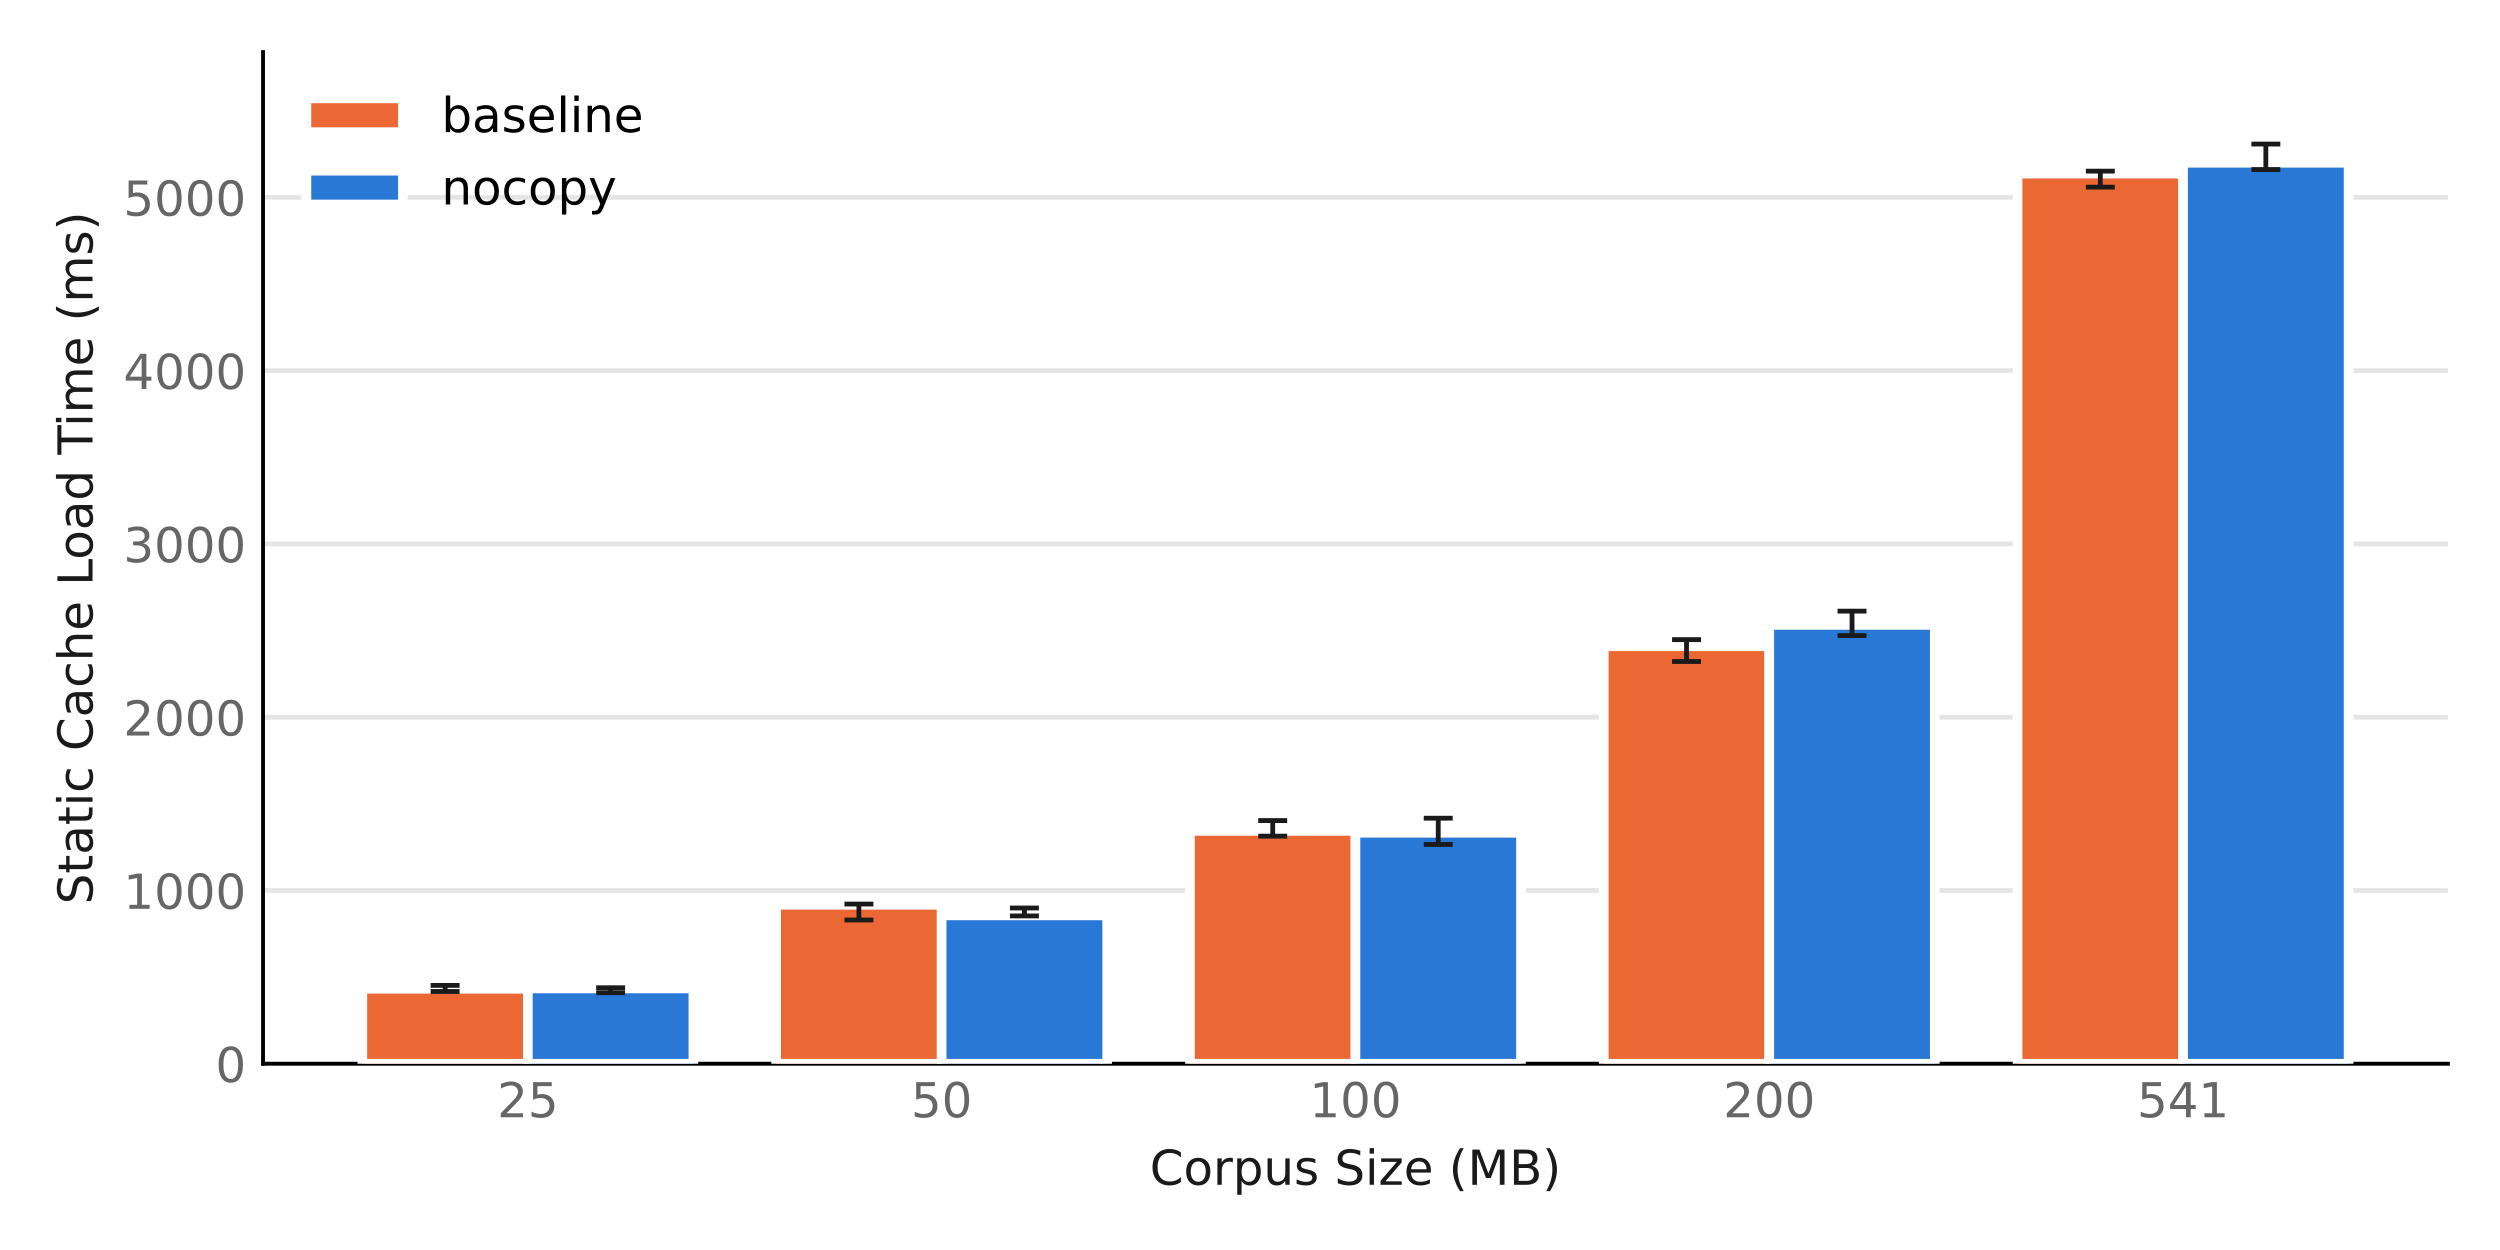
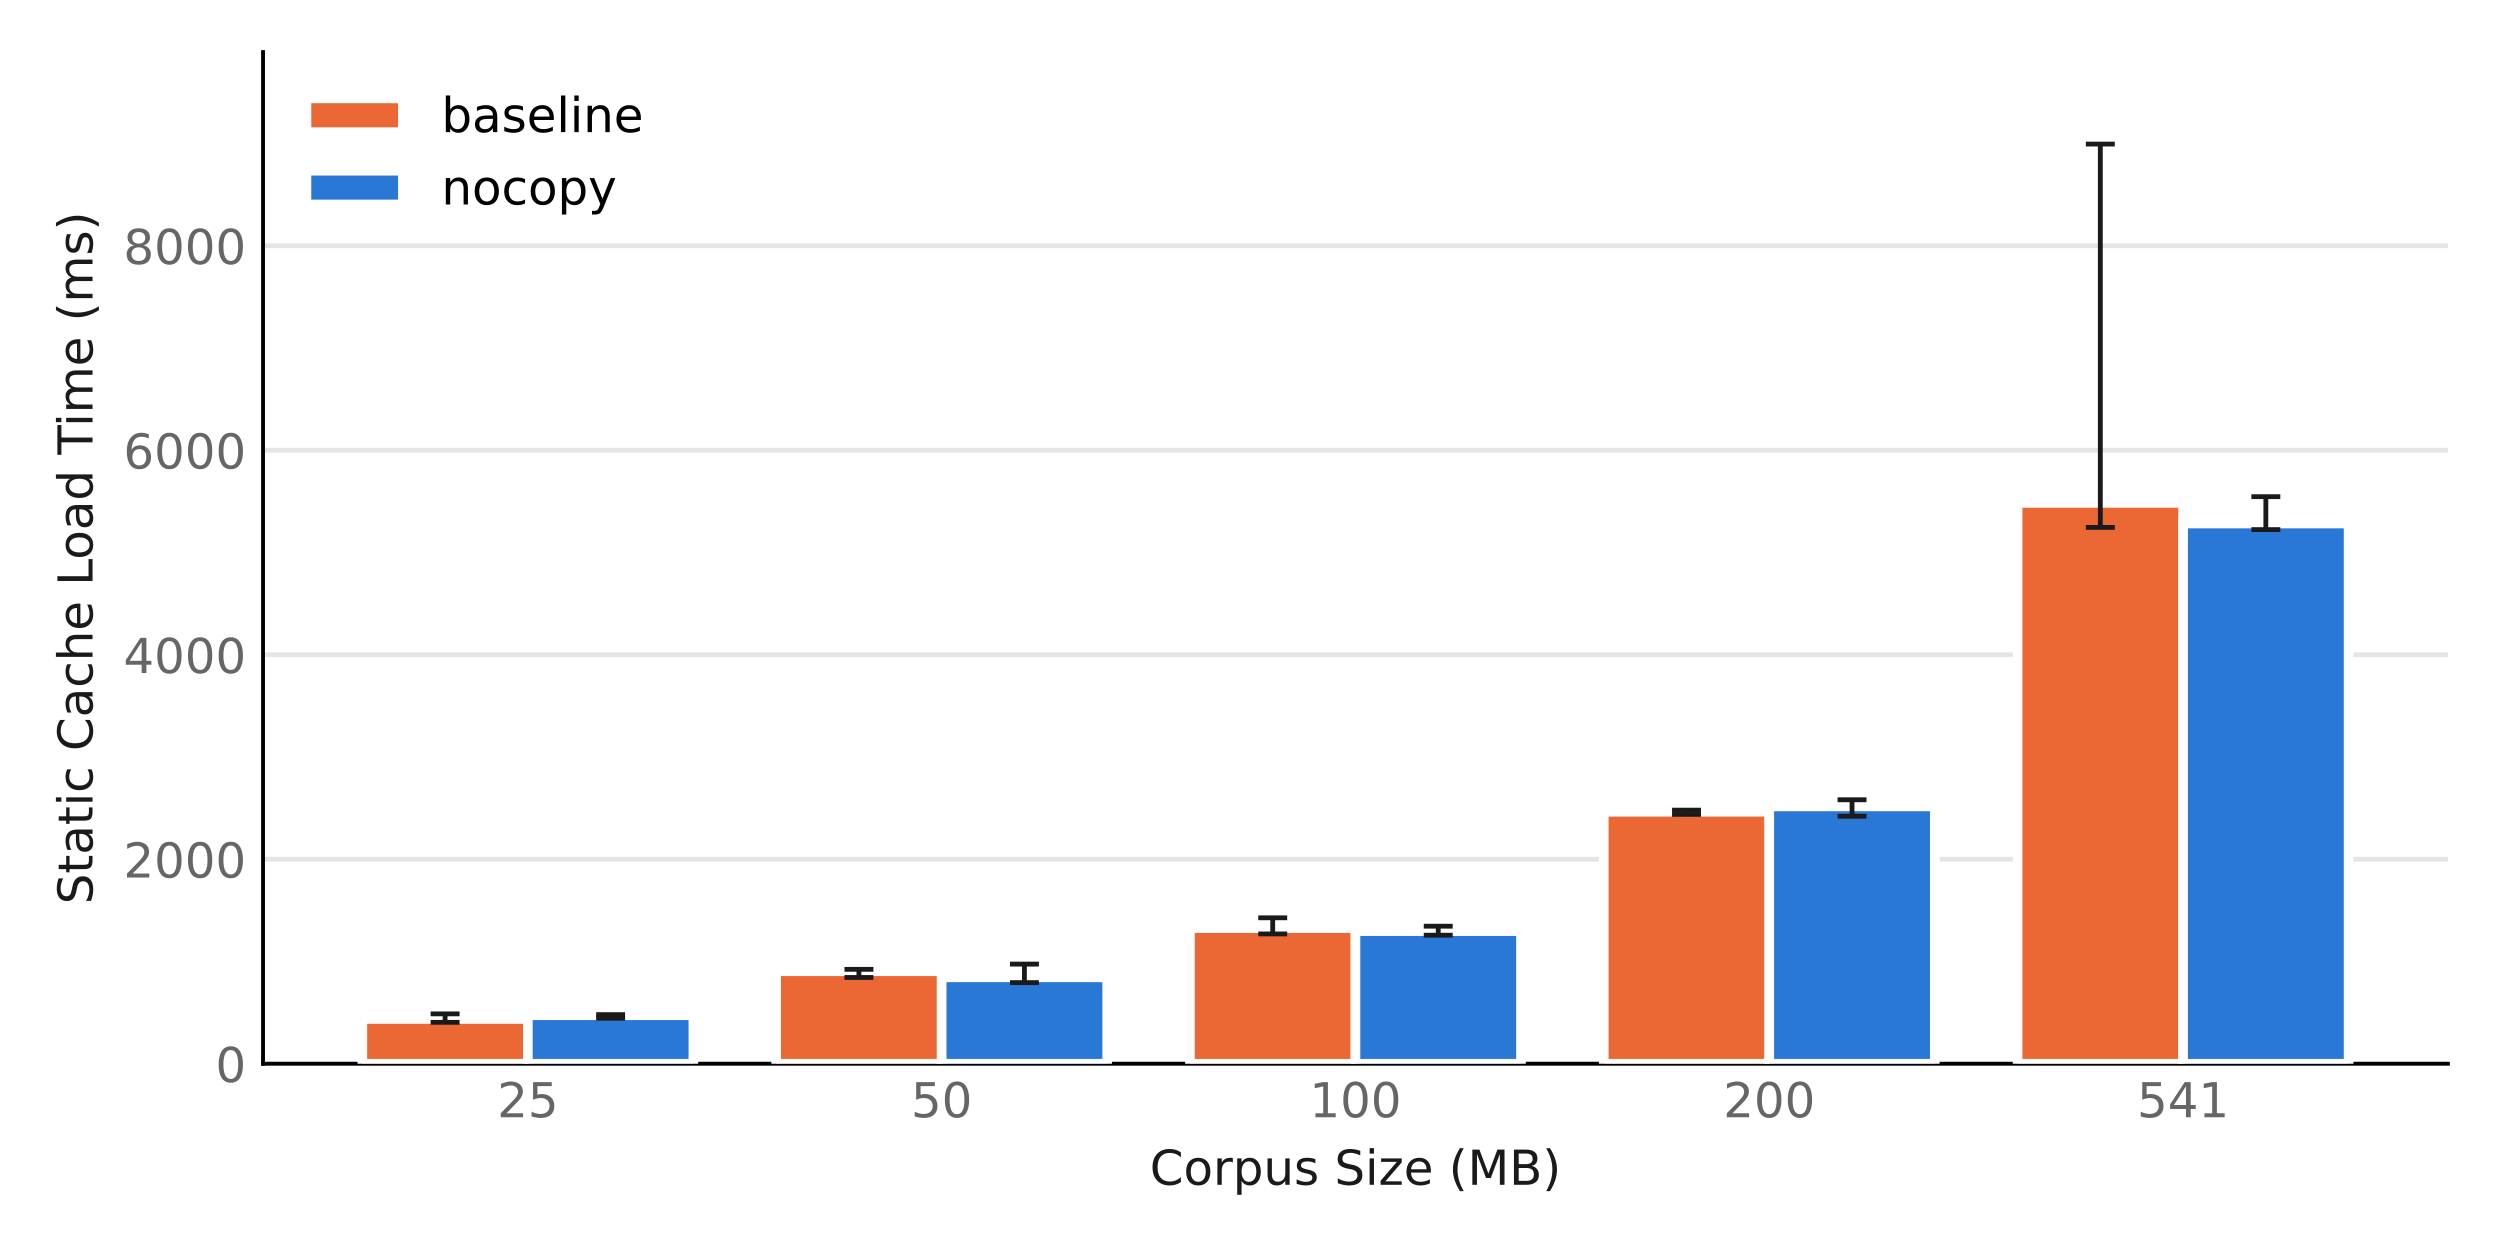
<svg xmlns="http://www.w3.org/2000/svg" xmlns:xlink="http://www.w3.org/1999/xlink" width="518.4pt" height="259.2pt" viewBox="0 0 518.4 259.2" version="1.1">
  <defs>
    <style type="text/css">*{stroke-linejoin: round; stroke-linecap: butt}</style>
  </defs>
  <g id="figure_1">
    <g id="patch_1">
      <path d="M 0 259.2  L 518.4 259.2  L 518.4 0  L 0 0  z " style="fill: #ffffff" />
    </g>
    <g id="axes_1">
      <g id="patch_2">
        <path d="M 54.542 220.578  L 507.6 220.578  L 507.6 10.8  L 54.542 10.8  z " style="fill: #ffffff" />
      </g>
      <g id="matplotlib.axis_1">
        <g id="xtick_1">
          <g id="line2d_1" />
          <g id="text_1">
            <g style="fill: #666666" transform="translate(103.0959 231.6753) scale(0.1 -0.1)">
              <defs>
                <path id="DejaVuSans-15" d="M 1228 531  L 3431 531  L 3431 0  L 469 0  L 469 531  Q 828 903 1448 1529  Q 2069 2156 2228 2338  Q 2531 2678 2651 2914  Q 2772 3150 2772 3378  Q 2772 3750 2511 3984  Q 2250 4219 1831 4219  Q 1534 4219 1204 4116  Q 875 4013 500 3803  L 500 4441  Q 881 4594 1212 4672  Q 1544 4750 1819 4750  Q 2544 4750 2975 4387  Q 3406 4025 3406 3419  Q 3406 3131 3298 2873  Q 3191 2616 2906 2266  Q 2828 2175 2409 1742  Q 1991 1309 1228 531  z " transform="scale(0.015625)" />
                <path id="DejaVuSans-18" d="M 691 4666  L 3169 4666  L 3169 4134  L 1269 4134  L 1269 2991  Q 1406 3038 1543 3061  Q 1681 3084 1819 3084  Q 2600 3084 3056 2656  Q 3513 2228 3513 1497  Q 3513 744 3044 326  Q 2575 -91 1722 -91  Q 1428 -91 1123 -41  Q 819 9 494 109  L 494 744  Q 775 591 1075 516  Q 1375 441 1709 441  Q 2250 441 2565 725  Q 2881 1009 2881 1497  Q 2881 1984 2565 2268  Q 2250 2553 1709 2553  Q 1456 2553 1204 2497  Q 953 2441 691 2322  L 691 4666  z " transform="scale(0.015625)" />
              </defs>
              <use xlink:href="#DejaVuSans-15" />
              <use xlink:href="#DejaVuSans-18" transform="translate(63.625 0)" />
            </g>
          </g>
        </g>
        <g id="xtick_2">
          <g id="line2d_2" />
          <g id="text_2">
            <g style="fill: #666666" transform="translate(188.9023 231.6753) scale(0.1 -0.1)">
              <defs>
                <path id="DejaVuSans-13" d="M 2034 4250  Q 1547 4250 1301 3770  Q 1056 3291 1056 2328  Q 1056 1369 1301 889  Q 1547 409 2034 409  Q 2525 409 2770 889  Q 3016 1369 3016 2328  Q 3016 3291 2770 3770  Q 2525 4250 2034 4250  z M 2034 4750  Q 2819 4750 3233 4129  Q 3647 3509 3647 2328  Q 3647 1150 3233 529  Q 2819 -91 2034 -91  Q 1250 -91 836 529  Q 422 1150 422 2328  Q 422 3509 836 4129  Q 1250 4750 2034 4750  z " transform="scale(0.015625)" />
              </defs>
              <use xlink:href="#DejaVuSans-18" />
              <use xlink:href="#DejaVuSans-13" transform="translate(63.625 0)" />
            </g>
          </g>
        </g>
        <g id="xtick_3">
          <g id="line2d_3" />
          <g id="text_3">
            <g style="fill: #666666" transform="translate(271.5274 231.6753) scale(0.1 -0.1)">
              <defs>
                <path id="DejaVuSans-14" d="M 794 531  L 1825 531  L 1825 4091  L 703 3866  L 703 4441  L 1819 4666  L 2450 4666  L 2450 531  L 3481 531  L 3481 0  L 794 0  L 794 531  z " transform="scale(0.015625)" />
              </defs>
              <use xlink:href="#DejaVuSans-14" />
              <use xlink:href="#DejaVuSans-13" transform="translate(63.625 0)" />
              <use xlink:href="#DejaVuSans-13" transform="translate(127.25 0)" />
            </g>
          </g>
        </g>
        <g id="xtick_4">
          <g id="line2d_4" />
          <g id="text_4">
            <g style="fill: #666666" transform="translate(357.3338 231.6753) scale(0.1 -0.1)">
              <use xlink:href="#DejaVuSans-15" />
              <use xlink:href="#DejaVuSans-13" transform="translate(63.625 0)" />
              <use xlink:href="#DejaVuSans-13" transform="translate(127.25 0)" />
            </g>
          </g>
        </g>
        <g id="xtick_5">
          <g id="line2d_5" />
          <g id="text_5">
            <g style="fill: #666666" transform="translate(443.1402 231.6753) scale(0.1 -0.1)">
              <defs>
                <path id="DejaVuSans-17" d="M 2419 4116  L 825 1625  L 2419 1625  L 2419 4116  z M 2253 4666  L 3047 4666  L 3047 1625  L 3713 1625  L 3713 1100  L 3047 1100  L 3047 0  L 2419 0  L 2419 1100  L 313 1100  L 313 1709  L 2253 4666  z " transform="scale(0.015625)" />
              </defs>
              <use xlink:href="#DejaVuSans-18" />
              <use xlink:href="#DejaVuSans-17" transform="translate(63.625 0)" />
              <use xlink:href="#DejaVuSans-14" transform="translate(127.25 0)" />
            </g>
          </g>
        </g>
        <g id="text_6">
          <g style="fill: #1a1a1a" transform="translate(238.429 245.6761) scale(0.1 -0.1)">
            <defs>
              <path id="DejaVuSans-26" d="M 4122 4306  L 4122 3641  Q 3803 3938 3442 4084  Q 3081 4231 2675 4231  Q 1875 4231 1450 3742  Q 1025 3253 1025 2328  Q 1025 1406 1450 917  Q 1875 428 2675 428  Q 3081 428 3442 575  Q 3803 722 4122 1019  L 4122 359  Q 3791 134 3420 21  Q 3050 -91 2638 -91  Q 1578 -91 968 557  Q 359 1206 359 2328  Q 359 3453 968 4101  Q 1578 4750 2638 4750  Q 3056 4750 3426 4639  Q 3797 4528 4122 4306  z " transform="scale(0.015625)" />
              <path id="DejaVuSans-52" d="M 1959 3097  Q 1497 3097 1228 2736  Q 959 2375 959 1747  Q 959 1119 1226 758  Q 1494 397 1959 397  Q 2419 397 2687 759  Q 2956 1122 2956 1747  Q 2956 2369 2687 2733  Q 2419 3097 1959 3097  z M 1959 3584  Q 2709 3584 3137 3096  Q 3566 2609 3566 1747  Q 3566 888 3137 398  Q 2709 -91 1959 -91  Q 1206 -91 779 398  Q 353 888 353 1747  Q 353 2609 779 3096  Q 1206 3584 1959 3584  z " transform="scale(0.015625)" />
              <path id="DejaVuSans-55" d="M 2631 2963  Q 2534 3019 2420 3045  Q 2306 3072 2169 3072  Q 1681 3072 1420 2755  Q 1159 2438 1159 1844  L 1159 0  L 581 0  L 581 3500  L 1159 3500  L 1159 2956  Q 1341 3275 1631 3429  Q 1922 3584 2338 3584  Q 2397 3584 2469 3576  Q 2541 3569 2628 3553  L 2631 2963  z " transform="scale(0.015625)" />
              <path id="DejaVuSans-53" d="M 1159 525  L 1159 -1331  L 581 -1331  L 581 3500  L 1159 3500  L 1159 2969  Q 1341 3281 1617 3432  Q 1894 3584 2278 3584  Q 2916 3584 3314 3078  Q 3713 2572 3713 1747  Q 3713 922 3314 415  Q 2916 -91 2278 -91  Q 1894 -91 1617 61  Q 1341 213 1159 525  z M 3116 1747  Q 3116 2381 2855 2742  Q 2594 3103 2138 3103  Q 1681 3103 1420 2742  Q 1159 2381 1159 1747  Q 1159 1113 1420 752  Q 1681 391 2138 391  Q 2594 391 2855 752  Q 3116 1113 3116 1747  z " transform="scale(0.015625)" />
              <path id="DejaVuSans-58" d="M 544 1381  L 544 3500  L 1119 3500  L 1119 1403  Q 1119 906 1312 657  Q 1506 409 1894 409  Q 2359 409 2629 706  Q 2900 1003 2900 1516  L 2900 3500  L 3475 3500  L 3475 0  L 2900 0  L 2900 538  Q 2691 219 2414 64  Q 2138 -91 1772 -91  Q 1169 -91 856 284  Q 544 659 544 1381  z M 1991 3584  L 1991 3584  z " transform="scale(0.015625)" />
              <path id="DejaVuSans-56" d="M 2834 3397  L 2834 2853  Q 2591 2978 2328 3040  Q 2066 3103 1784 3103  Q 1356 3103 1142 2972  Q 928 2841 928 2578  Q 928 2378 1081 2264  Q 1234 2150 1697 2047  L 1894 2003  Q 2506 1872 2764 1633  Q 3022 1394 3022 966  Q 3022 478 2636 193  Q 2250 -91 1575 -91  Q 1294 -91 989 -36  Q 684 19 347 128  L 347 722  Q 666 556 975 473  Q 1284 391 1588 391  Q 1994 391 2212 530  Q 2431 669 2431 922  Q 2431 1156 2273 1281  Q 2116 1406 1581 1522  L 1381 1569  Q 847 1681 609 1914  Q 372 2147 372 2553  Q 372 3047 722 3315  Q 1072 3584 1716 3584  Q 2034 3584 2315 3537  Q 2597 3491 2834 3397  z " transform="scale(0.015625)" />
              <path id="DejaVuSans-3" transform="scale(0.015625)" />
              <path id="DejaVuSans-36" d="M 3425 4513  L 3425 3897  Q 3066 4069 2747 4153  Q 2428 4238 2131 4238  Q 1616 4238 1336 4038  Q 1056 3838 1056 3469  Q 1056 3159 1242 3001  Q 1428 2844 1947 2747  L 2328 2669  Q 3034 2534 3370 2195  Q 3706 1856 3706 1288  Q 3706 609 3251 259  Q 2797 -91 1919 -91  Q 1588 -91 1214 -16  Q 841 59 441 206  L 441 856  Q 825 641 1194 531  Q 1563 422 1919 422  Q 2459 422 2753 634  Q 3047 847 3047 1241  Q 3047 1584 2836 1778  Q 2625 1972 2144 2069  L 1759 2144  Q 1053 2284 737 2584  Q 422 2884 422 3419  Q 422 4038 858 4394  Q 1294 4750 2059 4750  Q 2388 4750 2728 4690  Q 3069 4631 3425 4513  z " transform="scale(0.015625)" />
              <path id="DejaVuSans-4c" d="M 603 3500  L 1178 3500  L 1178 0  L 603 0  L 603 3500  z M 603 4863  L 1178 4863  L 1178 4134  L 603 4134  L 603 4863  z " transform="scale(0.015625)" />
              <path id="DejaVuSans-5d" d="M 353 3500  L 3084 3500  L 3084 2975  L 922 459  L 3084 459  L 3084 0  L 275 0  L 275 525  L 2438 3041  L 353 3041  L 353 3500  z " transform="scale(0.015625)" />
              <path id="DejaVuSans-48" d="M 3597 1894  L 3597 1613  L 953 1613  Q 991 1019 1311 708  Q 1631 397 2203 397  Q 2534 397 2845 478  Q 3156 559 3463 722  L 3463 178  Q 3153 47 2828 -22  Q 2503 -91 2169 -91  Q 1331 -91 842 396  Q 353 884 353 1716  Q 353 2575 817 3079  Q 1281 3584 2069 3584  Q 2775 3584 3186 3129  Q 3597 2675 3597 1894  z M 3022 2063  Q 3016 2534 2758 2815  Q 2500 3097 2075 3097  Q 1594 3097 1305 2825  Q 1016 2553 972 2059  L 3022 2063  z " transform="scale(0.015625)" />
              <path id="DejaVuSans-b" d="M 1984 4856  Q 1566 4138 1362 3434  Q 1159 2731 1159 2009  Q 1159 1288 1364 580  Q 1569 -128 1984 -844  L 1484 -844  Q 1016 -109 783 600  Q 550 1309 550 2009  Q 550 2706 781 3412  Q 1013 4119 1484 4856  L 1984 4856  z " transform="scale(0.015625)" />
              <path id="DejaVuSans-30" d="M 628 4666  L 1569 4666  L 2759 1491  L 3956 4666  L 4897 4666  L 4897 0  L 4281 0  L 4281 4097  L 3078 897  L 2444 897  L 1241 4097  L 1241 0  L 628 0  L 628 4666  z " transform="scale(0.015625)" />
              <path id="DejaVuSans-25" d="M 1259 2228  L 1259 519  L 2272 519  Q 2781 519 3026 730  Q 3272 941 3272 1375  Q 3272 1813 3026 2020  Q 2781 2228 2272 2228  L 1259 2228  z M 1259 4147  L 1259 2741  L 2194 2741  Q 2656 2741 2882 2914  Q 3109 3088 3109 3444  Q 3109 3797 2882 3972  Q 2656 4147 2194 4147  L 1259 4147  z M 628 4666  L 2241 4666  Q 2963 4666 3353 4366  Q 3744 4066 3744 3513  Q 3744 3084 3544 2831  Q 3344 2578 2956 2516  Q 3422 2416 3680 2098  Q 3938 1781 3938 1306  Q 3938 681 3513 340  Q 3088 0 2303 0  L 628 0  L 628 4666  z " transform="scale(0.015625)" />
              <path id="DejaVuSans-c" d="M 513 4856  L 1013 4856  Q 1481 4119 1714 3412  Q 1947 2706 1947 2009  Q 1947 1309 1714 600  Q 1481 -109 1013 -844  L 513 -844  Q 928 -128 1133 580  Q 1338 1288 1338 2009  Q 1338 2731 1133 3434  Q 928 4138 513 4856  z " transform="scale(0.015625)" />
            </defs>
            <use xlink:href="#DejaVuSans-26" />
            <use xlink:href="#DejaVuSans-52" transform="translate(69.82812 0)" />
            <use xlink:href="#DejaVuSans-55" transform="translate(131.0156 0)" />
            <use xlink:href="#DejaVuSans-53" transform="translate(172.125 0)" />
            <use xlink:href="#DejaVuSans-58" transform="translate(235.6094 0)" />
            <use xlink:href="#DejaVuSans-56" transform="translate(298.9844 0)" />
            <use xlink:href="#DejaVuSans-3" transform="translate(351.0781 0)" />
            <use xlink:href="#DejaVuSans-36" transform="translate(382.8594 0)" />
            <use xlink:href="#DejaVuSans-4c" transform="translate(446.3438 0)" />
            <use xlink:href="#DejaVuSans-5d" transform="translate(474.125 0)" />
            <use xlink:href="#DejaVuSans-48" transform="translate(526.6094 0)" />
            <use xlink:href="#DejaVuSans-3" transform="translate(588.1406 0)" />
            <use xlink:href="#DejaVuSans-b" transform="translate(619.9219 0)" />
            <use xlink:href="#DejaVuSans-30" transform="translate(658.9375 0)" />
            <use xlink:href="#DejaVuSans-25" transform="translate(745.2188 0)" />
            <use xlink:href="#DejaVuSans-c" transform="translate(813.8281 0)" />
          </g>
        </g>
      </g>
      <g id="matplotlib.axis_2">
        <g id="ytick_1">
          <g id="line2d_6">
            <path d="M 54.542 220.578  L 507.6 220.578  " clip-path="url(#pd736103875)" style="fill: none; stroke: #e5e5e5; stroke-linecap: square" />
          </g>
          <g id="line2d_7" />
          <g id="text_7">
            <g style="fill: #666666" transform="translate(44.67984 224.3765) scale(0.1 -0.1)">
              <use xlink:href="#DejaVuSans-13" />
            </g>
          </g>
        </g>
        <g id="ytick_2">
          <g id="line2d_8">
-             <path d="M 54.542 184.646  L 507.6 184.646  " clip-path="url(#pd736103875)" style="fill: none; stroke: #e5e5e5; stroke-linecap: square" />
+             <path d="M 54.542 178.172  L 507.6 178.172  " clip-path="url(#pd736103875)" style="fill: none; stroke: #e5e5e5; stroke-linecap: square" />
          </g>
          <g id="line2d_9" />
          <g id="text_8">
-             <g style="fill: #666666" transform="translate(25.59234 188.4452) scale(0.1 -0.1)">
-               <use xlink:href="#DejaVuSans-14" />
+             <g style="fill: #666666" transform="translate(25.59234 181.9705) scale(0.1 -0.1)">
+               <use xlink:href="#DejaVuSans-15" />
              <use xlink:href="#DejaVuSans-13" transform="translate(63.625 0)" />
              <use xlink:href="#DejaVuSans-13" transform="translate(127.25 0)" />
              <use xlink:href="#DejaVuSans-13" transform="translate(190.875 0)" />
            </g>
          </g>
        </g>
        <g id="ytick_3">
          <g id="line2d_10">
-             <path d="M 54.542 148.715  L 507.6 148.715  " clip-path="url(#pd736103875)" style="fill: none; stroke: #e5e5e5; stroke-linecap: square" />
+             <path d="M 54.542 135.766  L 507.6 135.766  " clip-path="url(#pd736103875)" style="fill: none; stroke: #e5e5e5; stroke-linecap: square" />
          </g>
          <g id="line2d_11" />
          <g id="text_9">
-             <g style="fill: #666666" transform="translate(25.59234 152.5138) scale(0.1 -0.1)">
-               <use xlink:href="#DejaVuSans-15" />
+             <g style="fill: #666666" transform="translate(25.59234 139.5645) scale(0.1 -0.1)">
+               <use xlink:href="#DejaVuSans-17" />
              <use xlink:href="#DejaVuSans-13" transform="translate(63.625 0)" />
              <use xlink:href="#DejaVuSans-13" transform="translate(127.25 0)" />
              <use xlink:href="#DejaVuSans-13" transform="translate(190.875 0)" />
            </g>
          </g>
        </g>
        <g id="ytick_4">
          <g id="line2d_12">
-             <path d="M 54.542 112.784  L 507.6 112.784  " clip-path="url(#pd736103875)" style="fill: none; stroke: #e5e5e5; stroke-linecap: square" />
+             <path d="M 54.542 93.36  L 507.6 93.36  " clip-path="url(#pd736103875)" style="fill: none; stroke: #e5e5e5; stroke-linecap: square" />
          </g>
          <g id="line2d_13" />
          <g id="text_10">
-             <g style="fill: #666666" transform="translate(25.59234 116.5825) scale(0.1 -0.1)">
-               <defs>
-                 <path id="DejaVuSans-16" d="M 2597 2516  Q 3050 2419 3304 2112  Q 3559 1806 3559 1356  Q 3559 666 3084 287  Q 2609 -91 1734 -91  Q 1441 -91 1130 -33  Q 819 25 488 141  L 488 750  Q 750 597 1062 519  Q 1375 441 1716 441  Q 2309 441 2620 675  Q 2931 909 2931 1356  Q 2931 1769 2642 2001  Q 2353 2234 1838 2234  L 1294 2234  L 1294 2753  L 1863 2753  Q 2328 2753 2575 2939  Q 2822 3125 2822 3475  Q 2822 3834 2567 4026  Q 2313 4219 1838 4219  Q 1578 4219 1281 4162  Q 984 4106 628 3988  L 628 4550  Q 988 4650 1302 4700  Q 1616 4750 1894 4750  Q 2613 4750 3031 4423  Q 3450 4097 3450 3541  Q 3450 3153 3228 2886  Q 3006 2619 2597 2516  z " transform="scale(0.015625)" />
-               </defs>
-               <use xlink:href="#DejaVuSans-16" />
+             <g style="fill: #666666" transform="translate(25.59234 97.15851) scale(0.1 -0.1)">
+               <defs>
+                 <path id="DejaVuSans-19" d="M 2113 2584  Q 1688 2584 1439 2293  Q 1191 2003 1191 1497  Q 1191 994 1439 701  Q 1688 409 2113 409  Q 2538 409 2786 701  Q 3034 994 3034 1497  Q 3034 2003 2786 2293  Q 2538 2584 2113 2584  z M 3366 4563  L 3366 3988  Q 3128 4100 2886 4159  Q 2644 4219 2406 4219  Q 1781 4219 1451 3797  Q 1122 3375 1075 2522  Q 1259 2794 1537 2939  Q 1816 3084 2150 3084  Q 2853 3084 3261 2657  Q 3669 2231 3669 1497  Q 3669 778 3244 343  Q 2819 -91 2113 -91  Q 1303 -91 875 529  Q 447 1150 447 2328  Q 447 3434 972 4092  Q 1497 4750 2381 4750  Q 2619 4750 2861 4703  Q 3103 4656 3366 4563  z " transform="scale(0.015625)" />
+               </defs>
+               <use xlink:href="#DejaVuSans-19" />
              <use xlink:href="#DejaVuSans-13" transform="translate(63.625 0)" />
              <use xlink:href="#DejaVuSans-13" transform="translate(127.25 0)" />
              <use xlink:href="#DejaVuSans-13" transform="translate(190.875 0)" />
            </g>
          </g>
        </g>
        <g id="ytick_5">
          <g id="line2d_14">
-             <path d="M 54.542 76.852  L 507.6 76.852  " clip-path="url(#pd736103875)" style="fill: none; stroke: #e5e5e5; stroke-linecap: square" />
+             <path d="M 54.542 50.954  L 507.6 50.954  " clip-path="url(#pd736103875)" style="fill: none; stroke: #e5e5e5; stroke-linecap: square" />
          </g>
          <g id="line2d_15" />
          <g id="text_11">
-             <g style="fill: #666666" transform="translate(25.59234 80.65117) scale(0.1 -0.1)">
-               <use xlink:href="#DejaVuSans-17" />
+             <g style="fill: #666666" transform="translate(25.59234 54.75251) scale(0.1 -0.1)">
+               <defs>
+                 <path id="DejaVuSans-1b" d="M 2034 2216  Q 1584 2216 1326 1975  Q 1069 1734 1069 1313  Q 1069 891 1326 650  Q 1584 409 2034 409  Q 2484 409 2743 651  Q 3003 894 3003 1313  Q 3003 1734 2745 1975  Q 2488 2216 2034 2216  z M 1403 2484  Q 997 2584 770 2862  Q 544 3141 544 3541  Q 544 4100 942 4425  Q 1341 4750 2034 4750  Q 2731 4750 3128 4425  Q 3525 4100 3525 3541  Q 3525 3141 3298 2862  Q 3072 2584 2669 2484  Q 3125 2378 3379 2068  Q 3634 1759 3634 1313  Q 3634 634 3220 271  Q 2806 -91 2034 -91  Q 1263 -91 848 271  Q 434 634 434 1313  Q 434 1759 690 2068  Q 947 2378 1403 2484  z M 1172 3481  Q 1172 3119 1398 2916  Q 1625 2713 2034 2713  Q 2441 2713 2670 2916  Q 2900 3119 2900 3481  Q 2900 3844 2670 4047  Q 2441 4250 2034 4250  Q 1625 4250 1398 4047  Q 1172 3844 1172 3481  z " transform="scale(0.015625)" />
+               </defs>
+               <use xlink:href="#DejaVuSans-1b" />
              <use xlink:href="#DejaVuSans-13" transform="translate(63.625 0)" />
              <use xlink:href="#DejaVuSans-13" transform="translate(127.25 0)" />
              <use xlink:href="#DejaVuSans-13" transform="translate(190.875 0)" />
            </g>
          </g>
        </g>
-         <g id="ytick_6">
-           <g id="line2d_16">
-             <path d="M 54.542 40.921  L 507.6 40.921  " clip-path="url(#pd736103875)" style="fill: none; stroke: #e5e5e5; stroke-linecap: square" />
-           </g>
-           <g id="line2d_17" />
-           <g id="text_12">
-             <g style="fill: #666666" transform="translate(25.59234 44.71984) scale(0.1 -0.1)">
-               <use xlink:href="#DejaVuSans-18" />
-               <use xlink:href="#DejaVuSans-13" transform="translate(63.625 0)" />
-               <use xlink:href="#DejaVuSans-13" transform="translate(127.25 0)" />
-               <use xlink:href="#DejaVuSans-13" transform="translate(190.875 0)" />
-             </g>
-           </g>
-         </g>
-         <g id="text_13">
+         <g id="text_12">
          <g style="fill: #1a1a1a" transform="translate(19.19 187.5005) rotate(-90) scale(0.1 -0.1)">
            <defs>
              <path id="DejaVuSans-57" d="M 1172 4494  L 1172 3500  L 2356 3500  L 2356 3053  L 1172 3053  L 1172 1153  Q 1172 725 1289 603  Q 1406 481 1766 481  L 2356 481  L 2356 0  L 1766 0  Q 1100 0 847 248  Q 594 497 594 1153  L 594 3053  L 172 3053  L 172 3500  L 594 3500  L 594 4494  L 1172 4494  z " transform="scale(0.015625)" />
              <path id="DejaVuSans-44" d="M 2194 1759  Q 1497 1759 1228 1600  Q 959 1441 959 1056  Q 959 750 1161 570  Q 1363 391 1709 391  Q 2188 391 2477 730  Q 2766 1069 2766 1631  L 2766 1759  L 2194 1759  z M 3341 1997  L 3341 0  L 2766 0  L 2766 531  Q 2569 213 2275 61  Q 1981 -91 1556 -91  Q 1019 -91 701 211  Q 384 513 384 1019  Q 384 1609 779 1909  Q 1175 2209 1959 2209  L 2766 2209  L 2766 2266  Q 2766 2663 2505 2880  Q 2244 3097 1772 3097  Q 1472 3097 1187 3025  Q 903 2953 641 2809  L 641 3341  Q 956 3463 1253 3523  Q 1550 3584 1831 3584  Q 2591 3584 2966 3190  Q 3341 2797 3341 1997  z " transform="scale(0.015625)" />
              <path id="DejaVuSans-46" d="M 3122 3366  L 3122 2828  Q 2878 2963 2633 3030  Q 2388 3097 2138 3097  Q 1578 3097 1268 2742  Q 959 2388 959 1747  Q 959 1106 1268 751  Q 1578 397 2138 397  Q 2388 397 2633 464  Q 2878 531 3122 666  L 3122 134  Q 2881 22 2623 -34  Q 2366 -91 2075 -91  Q 1284 -91 818 406  Q 353 903 353 1747  Q 353 2603 823 3093  Q 1294 3584 2113 3584  Q 2378 3584 2631 3529  Q 2884 3475 3122 3366  z " transform="scale(0.015625)" />
              <path id="DejaVuSans-4b" d="M 3513 2113  L 3513 0  L 2938 0  L 2938 2094  Q 2938 2591 2744 2837  Q 2550 3084 2163 3084  Q 1697 3084 1428 2787  Q 1159 2491 1159 1978  L 1159 0  L 581 0  L 581 4863  L 1159 4863  L 1159 2956  Q 1366 3272 1645 3428  Q 1925 3584 2291 3584  Q 2894 3584 3203 3211  Q 3513 2838 3513 2113  z " transform="scale(0.015625)" />
              <path id="DejaVuSans-2f" d="M 628 4666  L 1259 4666  L 1259 531  L 3531 531  L 3531 0  L 628 0  L 628 4666  z " transform="scale(0.015625)" />
              <path id="DejaVuSans-47" d="M 2906 2969  L 2906 4863  L 3481 4863  L 3481 0  L 2906 0  L 2906 525  Q 2725 213 2448 61  Q 2172 -91 1784 -91  Q 1150 -91 751 415  Q 353 922 353 1747  Q 353 2572 751 3078  Q 1150 3584 1784 3584  Q 2172 3584 2448 3432  Q 2725 3281 2906 2969  z M 947 1747  Q 947 1113 1208 752  Q 1469 391 1925 391  Q 2381 391 2643 752  Q 2906 1113 2906 1747  Q 2906 2381 2643 2742  Q 2381 3103 1925 3103  Q 1469 3103 1208 2742  Q 947 2381 947 1747  z " transform="scale(0.015625)" />
              <path id="DejaVuSans-37" d="M -19 4666  L 3928 4666  L 3928 4134  L 2272 4134  L 2272 0  L 1638 0  L 1638 4134  L -19 4134  L -19 4666  z " transform="scale(0.015625)" />
              <path id="DejaVuSans-50" d="M 3328 2828  Q 3544 3216 3844 3400  Q 4144 3584 4550 3584  Q 5097 3584 5394 3201  Q 5691 2819 5691 2113  L 5691 0  L 5113 0  L 5113 2094  Q 5113 2597 4934 2840  Q 4756 3084 4391 3084  Q 3944 3084 3684 2787  Q 3425 2491 3425 1978  L 3425 0  L 2847 0  L 2847 2094  Q 2847 2600 2669 2842  Q 2491 3084 2119 3084  Q 1678 3084 1418 2786  Q 1159 2488 1159 1978  L 1159 0  L 581 0  L 581 3500  L 1159 3500  L 1159 2956  Q 1356 3278 1631 3431  Q 1906 3584 2284 3584  Q 2666 3584 2933 3390  Q 3200 3197 3328 2828  z " transform="scale(0.015625)" />
            </defs>
            <use xlink:href="#DejaVuSans-36" />
            <use xlink:href="#DejaVuSans-57" transform="translate(63.48438 0)" />
            <use xlink:href="#DejaVuSans-44" transform="translate(102.6875 0)" />
            <use xlink:href="#DejaVuSans-57" transform="translate(163.9688 0)" />
            <use xlink:href="#DejaVuSans-4c" transform="translate(203.1719 0)" />
            <use xlink:href="#DejaVuSans-46" transform="translate(230.9531 0)" />
            <use xlink:href="#DejaVuSans-3" transform="translate(285.9375 0)" />
            <use xlink:href="#DejaVuSans-26" transform="translate(317.7188 0)" />
            <use xlink:href="#DejaVuSans-44" transform="translate(387.5469 0)" />
            <use xlink:href="#DejaVuSans-46" transform="translate(448.8281 0)" />
            <use xlink:href="#DejaVuSans-4b" transform="translate(503.8125 0)" />
            <use xlink:href="#DejaVuSans-48" transform="translate(567.1875 0)" />
            <use xlink:href="#DejaVuSans-3" transform="translate(628.7188 0)" />
            <use xlink:href="#DejaVuSans-2f" transform="translate(660.5 0)" />
            <use xlink:href="#DejaVuSans-52" transform="translate(714.4688 0)" />
            <use xlink:href="#DejaVuSans-44" transform="translate(775.6562 0)" />
            <use xlink:href="#DejaVuSans-47" transform="translate(836.9375 0)" />
            <use xlink:href="#DejaVuSans-3" transform="translate(900.4219 0)" />
            <use xlink:href="#DejaVuSans-37" transform="translate(932.2031 0)" />
            <use xlink:href="#DejaVuSans-4c" transform="translate(990.2031 0)" />
            <use xlink:href="#DejaVuSans-50" transform="translate(1017.984 0)" />
            <use xlink:href="#DejaVuSans-48" transform="translate(1115.391 0)" />
            <use xlink:href="#DejaVuSans-3" transform="translate(1176.922 0)" />
            <use xlink:href="#DejaVuSans-b" transform="translate(1208.703 0)" />
            <use xlink:href="#DejaVuSans-50" transform="translate(1247.719 0)" />
            <use xlink:href="#DejaVuSans-56" transform="translate(1345.125 0)" />
            <use xlink:href="#DejaVuSans-c" transform="translate(1397.219 0)" />
          </g>
        </g>
      </g>
      <g id="patch_3">
        <path d="M 54.542 220.578  L 54.542 10.8  " style="fill: none; stroke: #000000; stroke-width: 0.8; stroke-linejoin: miter; stroke-linecap: square" />
      </g>
      <g id="patch_4">
        <path d="M 54.542 220.578  L 507.6 220.578  " style="fill: none; stroke: #000000; stroke-width: 0.8; stroke-linejoin: miter; stroke-linecap: square" />
      </g>
      <g id="patch_5">
-         <path d="M 75.136 220.578  L 109.458 220.578  L 109.458 205.033  L 75.136 205.033  z " clip-path="url(#pd736103875)" style="fill: #eb6834; stroke: #ffffff; stroke-width: 2; stroke-linejoin: miter" />
+         <path d="M 75.136 220.578  L 109.458 220.578  L 109.458 211.294  L 75.136 211.294  z " clip-path="url(#pd736103875)" style="fill: #eb6834; stroke: #ffffff; stroke-width: 2; stroke-linejoin: miter" />
      </g>
      <g id="patch_6">
-         <path d="M 160.942 220.578  L 195.265 220.578  L 195.265 187.615  L 160.942 187.615  z " clip-path="url(#pd736103875)" style="fill: #eb6834; stroke: #ffffff; stroke-width: 2; stroke-linejoin: miter" />
+         <path d="M 160.942 220.578  L 195.265 220.578  L 195.265 201.403  L 160.942 201.403  z " clip-path="url(#pd736103875)" style="fill: #eb6834; stroke: #ffffff; stroke-width: 2; stroke-linejoin: miter" />
      </g>
      <g id="patch_7">
-         <path d="M 246.749 220.578  L 281.071 220.578  L 281.071 172.304  L 246.749 172.304  z " clip-path="url(#pd736103875)" style="fill: #eb6834; stroke: #ffffff; stroke-width: 2; stroke-linejoin: miter" />
+         <path d="M 246.749 220.578  L 281.071 220.578  L 281.071 192.45  L 246.749 192.45  z " clip-path="url(#pd736103875)" style="fill: #eb6834; stroke: #ffffff; stroke-width: 2; stroke-linejoin: miter" />
      </g>
      <g id="patch_8">
-         <path d="M 332.555 220.578  L 366.878 220.578  L 366.878 134.005  L 332.555 134.005  z " clip-path="url(#pd736103875)" style="fill: #eb6834; stroke: #ffffff; stroke-width: 2; stroke-linejoin: miter" />
+         <path d="M 332.555 220.578  L 366.878 220.578  L 366.878 168.331  L 332.555 168.331  z " clip-path="url(#pd736103875)" style="fill: #eb6834; stroke: #ffffff; stroke-width: 2; stroke-linejoin: miter" />
      </g>
      <g id="patch_9">
-         <path d="M 418.361 220.578  L 452.684 220.578  L 452.684 36.004  L 418.361 36.004  z " clip-path="url(#pd736103875)" style="fill: #eb6834; stroke: #ffffff; stroke-width: 2; stroke-linejoin: miter" />
+         <path d="M 418.361 220.578  L 452.684 220.578  L 452.684 104.287  L 418.361 104.287  z " clip-path="url(#pd736103875)" style="fill: #eb6834; stroke: #ffffff; stroke-width: 2; stroke-linejoin: miter" />
      </g>
      <g id="patch_10">
-         <path d="M 109.458 220.578  L 143.781 220.578  L 143.781 204.965  L 109.458 204.965  z " clip-path="url(#pd736103875)" style="fill: #2a78d6; stroke: #ffffff; stroke-width: 2; stroke-linejoin: miter" />
+         <path d="M 109.458 220.578  L 143.781 220.578  L 143.781 210.519  L 109.458 210.519  z " clip-path="url(#pd736103875)" style="fill: #2a78d6; stroke: #ffffff; stroke-width: 2; stroke-linejoin: miter" />
      </g>
      <g id="patch_11">
-         <path d="M 195.265 220.578  L 229.587 220.578  L 229.587 189.816  L 195.265 189.816  z " clip-path="url(#pd736103875)" style="fill: #2a78d6; stroke: #ffffff; stroke-width: 2; stroke-linejoin: miter" />
+         <path d="M 195.265 220.578  L 229.587 220.578  L 229.587 202.66  L 195.265 202.66  z " clip-path="url(#pd736103875)" style="fill: #2a78d6; stroke: #ffffff; stroke-width: 2; stroke-linejoin: miter" />
      </g>
      <g id="patch_12">
-         <path d="M 281.071 220.578  L 315.394 220.578  L 315.394 172.686  L 281.071 172.686  z " clip-path="url(#pd736103875)" style="fill: #2a78d6; stroke: #ffffff; stroke-width: 2; stroke-linejoin: miter" />
+         <path d="M 281.071 220.578  L 315.394 220.578  L 315.394 193.076  L 281.071 193.076  z " clip-path="url(#pd736103875)" style="fill: #2a78d6; stroke: #ffffff; stroke-width: 2; stroke-linejoin: miter" />
      </g>
      <g id="patch_13">
-         <path d="M 366.878 220.578  L 401.2 220.578  L 401.2 129.579  L 366.878 129.579  z " clip-path="url(#pd736103875)" style="fill: #2a78d6; stroke: #ffffff; stroke-width: 2; stroke-linejoin: miter" />
+         <path d="M 366.878 220.578  L 401.2 220.578  L 401.2 167.207  L 366.878 167.207  z " clip-path="url(#pd736103875)" style="fill: #2a78d6; stroke: #ffffff; stroke-width: 2; stroke-linejoin: miter" />
      </g>
      <g id="patch_14">
-         <path d="M 452.684 220.578  L 487.006 220.578  L 487.006 33.753  L 452.684 33.753  z " clip-path="url(#pd736103875)" style="fill: #2a78d6; stroke: #ffffff; stroke-width: 2; stroke-linejoin: miter" />
+         <path d="M 452.684 220.578  L 487.006 220.578  L 487.006 108.559  L 452.684 108.559  z " clip-path="url(#pd736103875)" style="fill: #2a78d6; stroke: #ffffff; stroke-width: 2; stroke-linejoin: miter" />
      </g>
      <g id="LineCollection_1">
-         <path d="M 92.297 205.599  L 92.297 204.333  " clip-path="url(#pd736103875)" style="fill: none; stroke: #1a1a1a" />
-         <path d="M 178.104 190.767  L 178.104 187.471  " clip-path="url(#pd736103875)" style="fill: none; stroke: #1a1a1a" />
-         <path d="M 263.91 173.389  L 263.91 170.151  " clip-path="url(#pd736103875)" style="fill: none; stroke: #1a1a1a" />
-         <path d="M 349.716 137.167  L 349.716 132.633  " clip-path="url(#pd736103875)" style="fill: none; stroke: #1a1a1a" />
-         <path d="M 435.523 38.802  L 435.523 35.491  " clip-path="url(#pd736103875)" style="fill: none; stroke: #1a1a1a" />
-       </g>
-       <g id="line2d_18">
+         <path d="M 92.297 211.994  L 92.297 210.236  " clip-path="url(#pd736103875)" style="fill: none; stroke: #1a1a1a" />
+         <path d="M 178.104 202.692  L 178.104 201  " clip-path="url(#pd736103875)" style="fill: none; stroke: #1a1a1a" />
+         <path d="M 263.91 193.664  L 263.91 190.314  " clip-path="url(#pd736103875)" style="fill: none; stroke: #1a1a1a" />
+         <path d="M 349.716 168.891  L 349.716 167.993  " clip-path="url(#pd736103875)" style="fill: none; stroke: #1a1a1a" />
+         <path d="M 435.523 109.363  L 435.523 29.871  " clip-path="url(#pd736103875)" style="fill: none; stroke: #1a1a1a" />
+       </g>
+       <g id="line2d_16">
        <defs>
          <path id="m936a6cdfe4" d="M 3 0  L -3 -0  " style="stroke: #1a1a1a" />
        </defs>
        <g clip-path="url(#pd736103875)">
-           <use xlink:href="#m936a6cdfe4" x="92.297" y="205.599" style="fill: #1f77b4; stroke: #1a1a1a" />
-           <use xlink:href="#m936a6cdfe4" x="178.104" y="190.767" style="fill: #1f77b4; stroke: #1a1a1a" />
-           <use xlink:href="#m936a6cdfe4" x="263.91" y="173.389" style="fill: #1f77b4; stroke: #1a1a1a" />
-           <use xlink:href="#m936a6cdfe4" x="349.716" y="137.167" style="fill: #1f77b4; stroke: #1a1a1a" />
-           <use xlink:href="#m936a6cdfe4" x="435.523" y="38.802" style="fill: #1f77b4; stroke: #1a1a1a" />
+           <use xlink:href="#m936a6cdfe4" x="92.297" y="211.994" style="fill: #1f77b4; stroke: #1a1a1a" />
+           <use xlink:href="#m936a6cdfe4" x="178.104" y="202.692" style="fill: #1f77b4; stroke: #1a1a1a" />
+           <use xlink:href="#m936a6cdfe4" x="263.91" y="193.664" style="fill: #1f77b4; stroke: #1a1a1a" />
+           <use xlink:href="#m936a6cdfe4" x="349.716" y="168.891" style="fill: #1f77b4; stroke: #1a1a1a" />
+           <use xlink:href="#m936a6cdfe4" x="435.523" y="109.363" style="fill: #1f77b4; stroke: #1a1a1a" />
+         </g>
+       </g>
+       <g id="line2d_17">
+         <g clip-path="url(#pd736103875)">
+           <use xlink:href="#m936a6cdfe4" x="92.297" y="210.236" style="fill: #1f77b4; stroke: #1a1a1a" />
+           <use xlink:href="#m936a6cdfe4" x="178.104" y="201" style="fill: #1f77b4; stroke: #1a1a1a" />
+           <use xlink:href="#m936a6cdfe4" x="263.91" y="190.314" style="fill: #1f77b4; stroke: #1a1a1a" />
+           <use xlink:href="#m936a6cdfe4" x="349.716" y="167.993" style="fill: #1f77b4; stroke: #1a1a1a" />
+           <use xlink:href="#m936a6cdfe4" x="435.523" y="29.871" style="fill: #1f77b4; stroke: #1a1a1a" />
+         </g>
+       </g>
+       <g id="LineCollection_2">
+         <path d="M 126.62 211.149  L 126.62 210.388  " clip-path="url(#pd736103875)" style="fill: none; stroke: #1a1a1a" />
+         <path d="M 212.426 203.758  L 212.426 199.914  " clip-path="url(#pd736103875)" style="fill: none; stroke: #1a1a1a" />
+         <path d="M 298.232 193.923  L 298.232 192.06  " clip-path="url(#pd736103875)" style="fill: none; stroke: #1a1a1a" />
+         <path d="M 384.039 169.253  L 384.039 165.839  " clip-path="url(#pd736103875)" style="fill: none; stroke: #1a1a1a" />
+         <path d="M 469.845 109.82  L 469.845 102.987  " clip-path="url(#pd736103875)" style="fill: none; stroke: #1a1a1a" />
+       </g>
+       <g id="line2d_18">
+         <g clip-path="url(#pd736103875)">
+           <use xlink:href="#m936a6cdfe4" x="126.62" y="211.149" style="fill: #1f77b4; stroke: #1a1a1a" />
+           <use xlink:href="#m936a6cdfe4" x="212.426" y="203.758" style="fill: #1f77b4; stroke: #1a1a1a" />
+           <use xlink:href="#m936a6cdfe4" x="298.232" y="193.923" style="fill: #1f77b4; stroke: #1a1a1a" />
+           <use xlink:href="#m936a6cdfe4" x="384.039" y="169.253" style="fill: #1f77b4; stroke: #1a1a1a" />
+           <use xlink:href="#m936a6cdfe4" x="469.845" y="109.82" style="fill: #1f77b4; stroke: #1a1a1a" />
        </g>
      </g>
      <g id="line2d_19">
        <g clip-path="url(#pd736103875)">
-           <use xlink:href="#m936a6cdfe4" x="92.297" y="204.333" style="fill: #1f77b4; stroke: #1a1a1a" />
-           <use xlink:href="#m936a6cdfe4" x="178.104" y="187.471" style="fill: #1f77b4; stroke: #1a1a1a" />
-           <use xlink:href="#m936a6cdfe4" x="263.91" y="170.151" style="fill: #1f77b4; stroke: #1a1a1a" />
-           <use xlink:href="#m936a6cdfe4" x="349.716" y="132.633" style="fill: #1f77b4; stroke: #1a1a1a" />
-           <use xlink:href="#m936a6cdfe4" x="435.523" y="35.491" style="fill: #1f77b4; stroke: #1a1a1a" />
-         </g>
-       </g>
-       <g id="LineCollection_2">
-         <path d="M 126.62 205.85  L 126.62 204.824  " clip-path="url(#pd736103875)" style="fill: none; stroke: #1a1a1a" />
-         <path d="M 212.426 189.929  L 212.426 188.28  " clip-path="url(#pd736103875)" style="fill: none; stroke: #1a1a1a" />
-         <path d="M 298.232 175.105  L 298.232 169.661  " clip-path="url(#pd736103875)" style="fill: none; stroke: #1a1a1a" />
-         <path d="M 384.039 131.799  L 384.039 126.727  " clip-path="url(#pd736103875)" style="fill: none; stroke: #1a1a1a" />
-         <path d="M 469.845 35.158  L 469.845 29.871  " clip-path="url(#pd736103875)" style="fill: none; stroke: #1a1a1a" />
-       </g>
-       <g id="line2d_20">
-         <g clip-path="url(#pd736103875)">
-           <use xlink:href="#m936a6cdfe4" x="126.62" y="205.85" style="fill: #1f77b4; stroke: #1a1a1a" />
-           <use xlink:href="#m936a6cdfe4" x="212.426" y="189.929" style="fill: #1f77b4; stroke: #1a1a1a" />
-           <use xlink:href="#m936a6cdfe4" x="298.232" y="175.105" style="fill: #1f77b4; stroke: #1a1a1a" />
-           <use xlink:href="#m936a6cdfe4" x="384.039" y="131.799" style="fill: #1f77b4; stroke: #1a1a1a" />
-           <use xlink:href="#m936a6cdfe4" x="469.845" y="35.158" style="fill: #1f77b4; stroke: #1a1a1a" />
-         </g>
-       </g>
-       <g id="line2d_21">
-         <g clip-path="url(#pd736103875)">
-           <use xlink:href="#m936a6cdfe4" x="126.62" y="204.824" style="fill: #1f77b4; stroke: #1a1a1a" />
-           <use xlink:href="#m936a6cdfe4" x="212.426" y="188.28" style="fill: #1f77b4; stroke: #1a1a1a" />
-           <use xlink:href="#m936a6cdfe4" x="298.232" y="169.661" style="fill: #1f77b4; stroke: #1a1a1a" />
-           <use xlink:href="#m936a6cdfe4" x="384.039" y="126.727" style="fill: #1f77b4; stroke: #1a1a1a" />
-           <use xlink:href="#m936a6cdfe4" x="469.845" y="29.871" style="fill: #1f77b4; stroke: #1a1a1a" />
+           <use xlink:href="#m936a6cdfe4" x="126.62" y="210.388" style="fill: #1f77b4; stroke: #1a1a1a" />
+           <use xlink:href="#m936a6cdfe4" x="212.426" y="199.914" style="fill: #1f77b4; stroke: #1a1a1a" />
+           <use xlink:href="#m936a6cdfe4" x="298.232" y="192.06" style="fill: #1f77b4; stroke: #1a1a1a" />
+           <use xlink:href="#m936a6cdfe4" x="384.039" y="165.839" style="fill: #1f77b4; stroke: #1a1a1a" />
+           <use xlink:href="#m936a6cdfe4" x="469.845" y="102.987" style="fill: #1f77b4; stroke: #1a1a1a" />
        </g>
      </g>
      <g id="legend_1">
        <g id="patch_15">
          <path d="M 63.542 27.398  L 83.542 27.398  L 83.542 20.398  L 63.542 20.398  z " style="fill: #eb6834; stroke: #ffffff; stroke-width: 2; stroke-linejoin: miter" />
        </g>
-         <g id="text_14">
+         <g id="text_13">
          <g transform="translate(91.54234 27.39844) scale(0.1 -0.1)">
            <defs>
              <path id="DejaVuSans-45" d="M 3116 1747  Q 3116 2381 2855 2742  Q 2594 3103 2138 3103  Q 1681 3103 1420 2742  Q 1159 2381 1159 1747  Q 1159 1113 1420 752  Q 1681 391 2138 391  Q 2594 391 2855 752  Q 3116 1113 3116 1747  z M 1159 2969  Q 1341 3281 1617 3432  Q 1894 3584 2278 3584  Q 2916 3584 3314 3078  Q 3713 2572 3713 1747  Q 3713 922 3314 415  Q 2916 -91 2278 -91  Q 1894 -91 1617 61  Q 1341 213 1159 525  L 1159 0  L 581 0  L 581 4863  L 1159 4863  L 1159 2969  z " transform="scale(0.015625)" />
              <path id="DejaVuSans-4f" d="M 603 4863  L 1178 4863  L 1178 0  L 603 0  L 603 4863  z " transform="scale(0.015625)" />
              <path id="DejaVuSans-51" d="M 3513 2113  L 3513 0  L 2938 0  L 2938 2094  Q 2938 2591 2744 2837  Q 2550 3084 2163 3084  Q 1697 3084 1428 2787  Q 1159 2491 1159 1978  L 1159 0  L 581 0  L 581 3500  L 1159 3500  L 1159 2956  Q 1366 3272 1645 3428  Q 1925 3584 2291 3584  Q 2894 3584 3203 3211  Q 3513 2838 3513 2113  z " transform="scale(0.015625)" />
            </defs>
            <use xlink:href="#DejaVuSans-45" />
            <use xlink:href="#DejaVuSans-44" transform="translate(63.48438 0)" />
            <use xlink:href="#DejaVuSans-56" transform="translate(124.7656 0)" />
            <use xlink:href="#DejaVuSans-48" transform="translate(176.8594 0)" />
            <use xlink:href="#DejaVuSans-4f" transform="translate(238.3906 0)" />
            <use xlink:href="#DejaVuSans-4c" transform="translate(266.1719 0)" />
            <use xlink:href="#DejaVuSans-51" transform="translate(293.9531 0)" />
            <use xlink:href="#DejaVuSans-48" transform="translate(357.3281 0)" />
          </g>
        </g>
        <g id="patch_16">
          <path d="M 63.542 42.399  L 83.542 42.399  L 83.542 35.399  L 63.542 35.399  z " style="fill: #2a78d6; stroke: #ffffff; stroke-width: 2; stroke-linejoin: miter" />
        </g>
-         <g id="text_15">
+         <g id="text_14">
          <g transform="translate(91.54234 42.39922) scale(0.1 -0.1)">
            <defs>
              <path id="DejaVuSans-5c" d="M 2059 -325  Q 1816 -950 1584 -1140  Q 1353 -1331 966 -1331  L 506 -1331  L 506 -850  L 844 -850  Q 1081 -850 1212 -737  Q 1344 -625 1503 -206  L 1606 56  L 191 3500  L 800 3500  L 1894 763  L 2988 3500  L 3597 3500  L 2059 -325  z " transform="scale(0.015625)" />
            </defs>
            <use xlink:href="#DejaVuSans-51" />
            <use xlink:href="#DejaVuSans-52" transform="translate(63.375 0)" />
            <use xlink:href="#DejaVuSans-46" transform="translate(124.5625 0)" />
            <use xlink:href="#DejaVuSans-52" transform="translate(179.5469 0)" />
            <use xlink:href="#DejaVuSans-53" transform="translate(240.7344 0)" />
            <use xlink:href="#DejaVuSans-5c" transform="translate(304.2188 0)" />
          </g>
        </g>
      </g>
    </g>
  </g>
  <defs>
    <clipPath id="pd736103875">
      <rect x="54.542" y="10.8" width="453.058" height="209.778" />
    </clipPath>
  </defs>
</svg>
